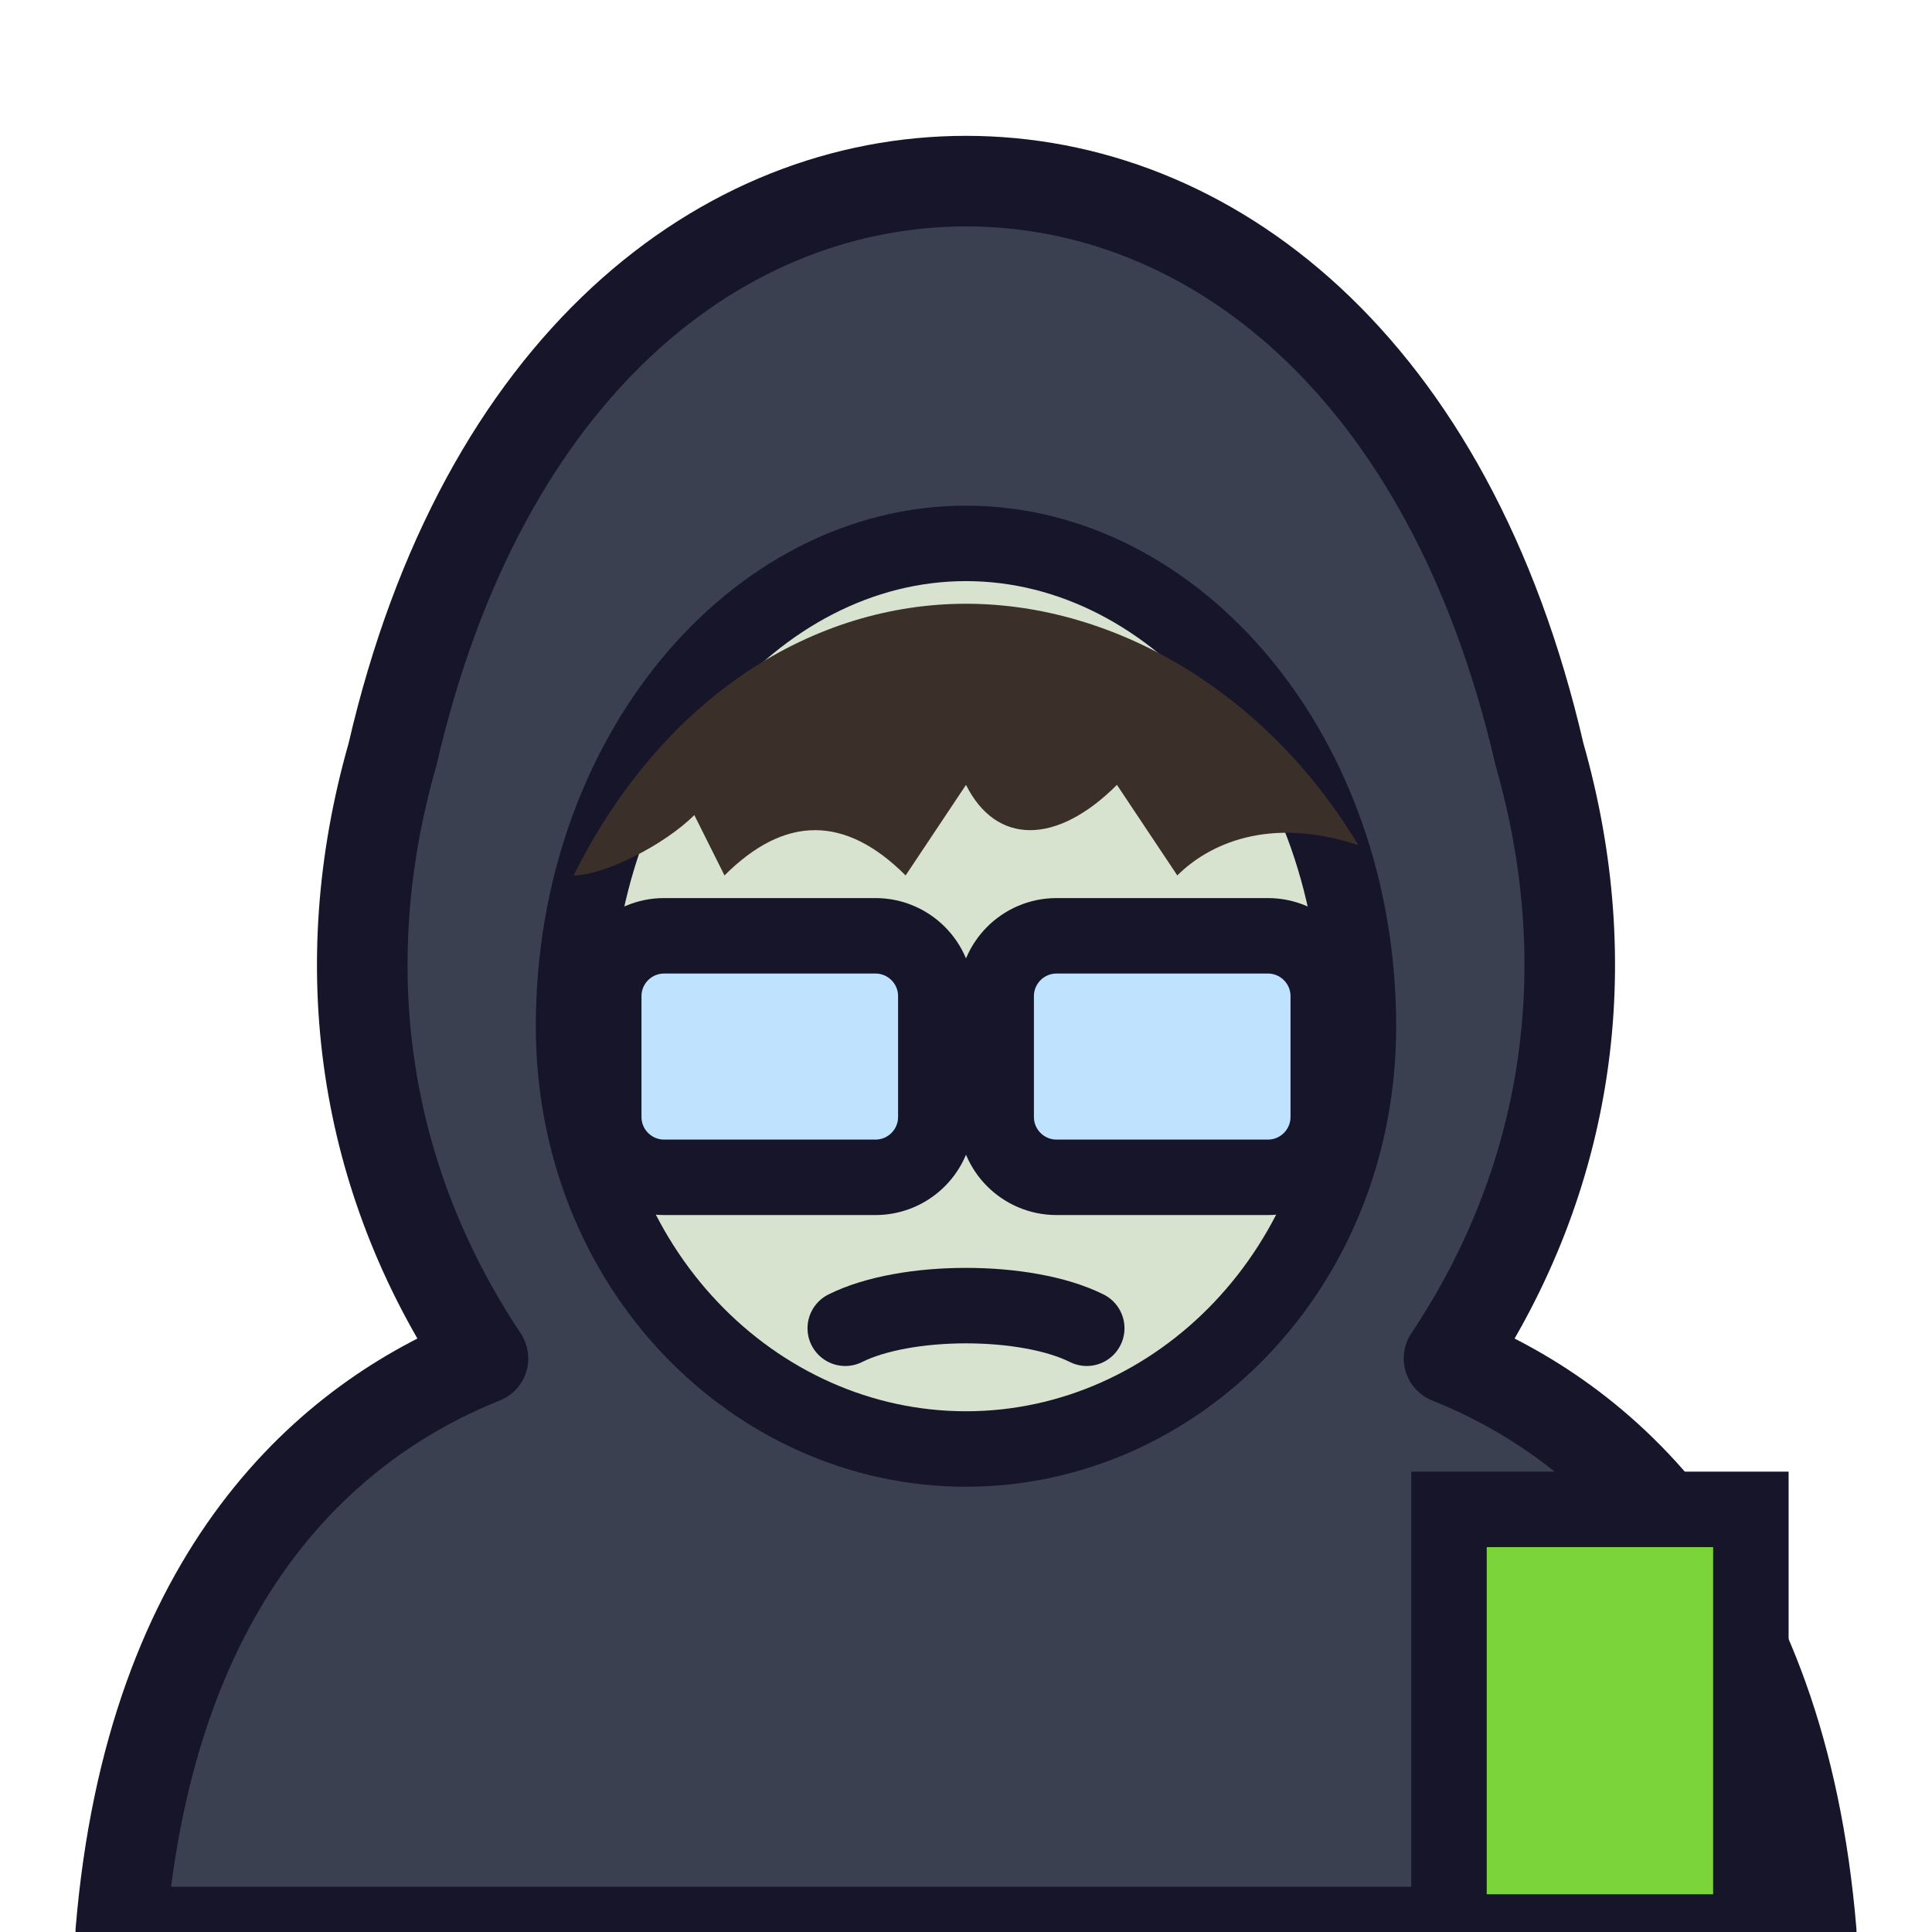
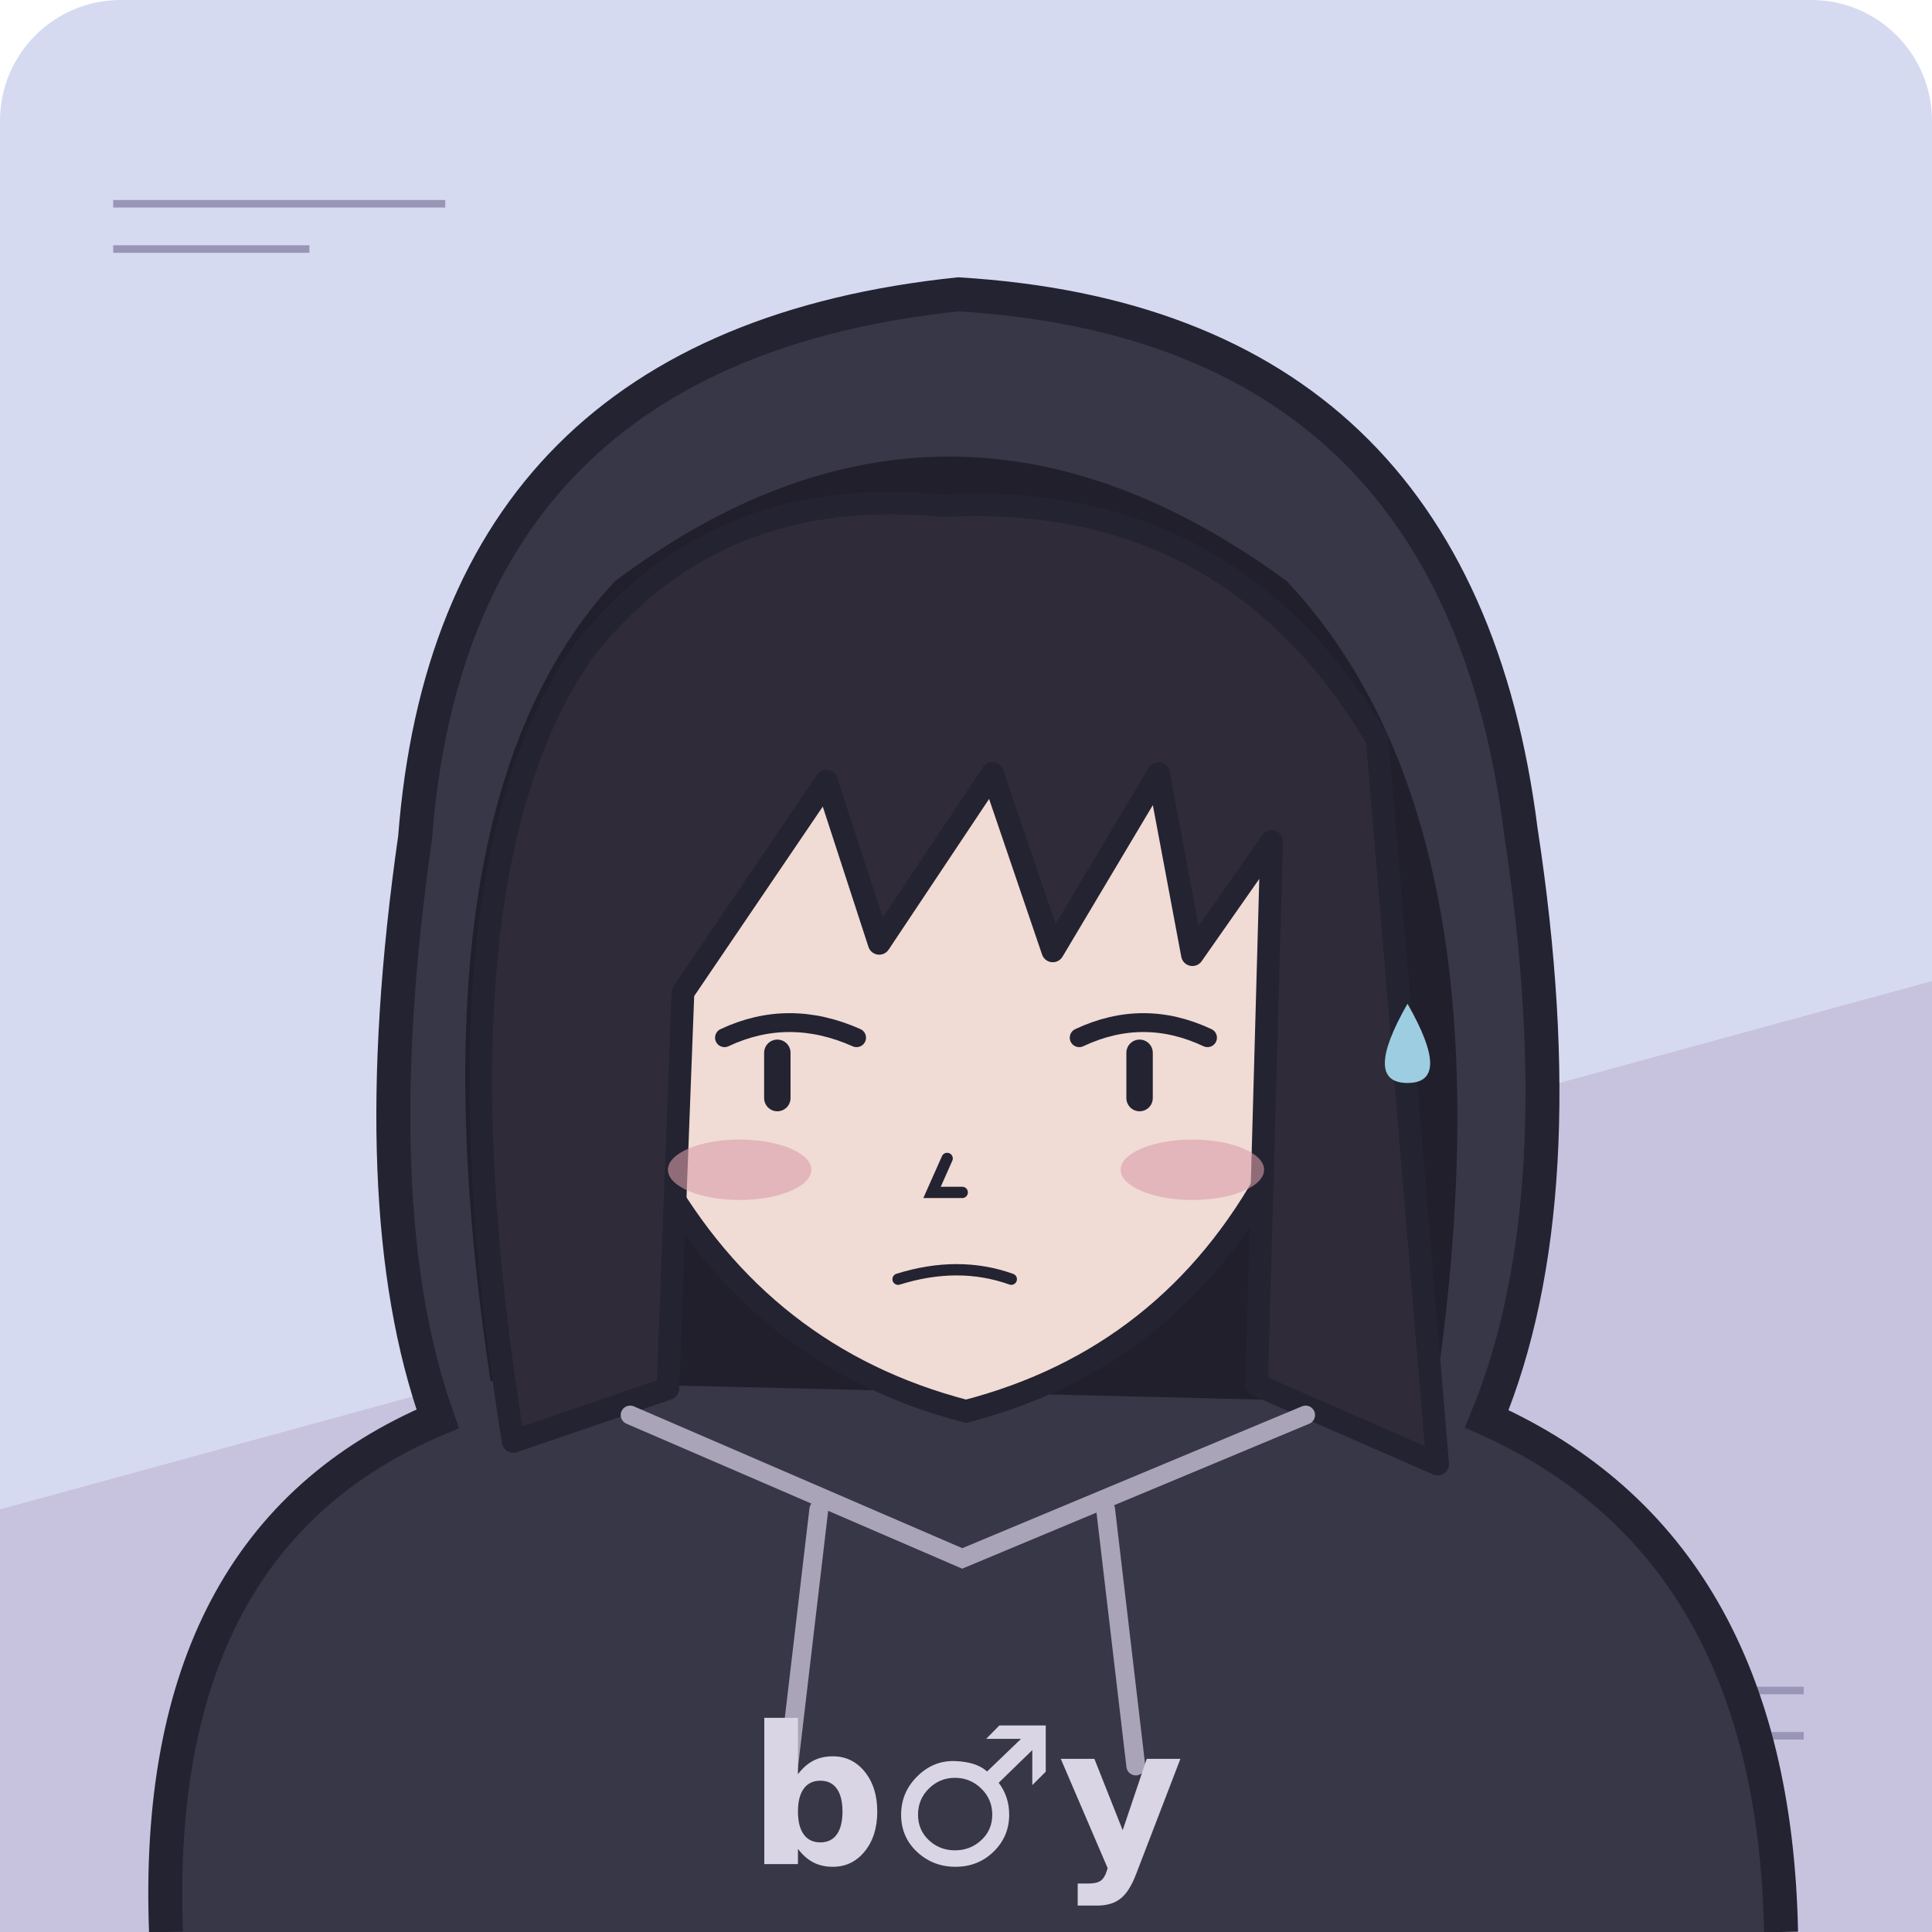
- <svg xmlns="http://www.w3.org/2000/svg" viewBox="0 0 64 64">
-   <path d="M4 64c1-12 7-17 12-19-4-6-5-13-3-20C16 12 24 6 32 6s16 6 19 19c2 7 1 14-3 20 5 2 11 7 12 19z" fill="#3a4050" stroke="#16152a" stroke-width="3" stroke-linejoin="round" />
-   <path d="M19 34c0-9 6-16 13-16s13 7 13 16c0 8-6 14-13 14s-13-6-13-14z" fill="#d7e2cf" stroke="#16152a" stroke-width="2.5" />
-   <path d="M19 29c3-6 8-9 13-9s10 3 13 8c-3-1-5 0-6 1l-2-3c-2 2-4 2-5 0l-2 3c-2-2-4-2-6 0l-1-2c-1 1-3 2-4 2z" fill="#3b2f2a" />
-   <g stroke="#16152a" stroke-width="2.5" fill="#bfe3ff">
-     <rect x="20" y="31" width="11" height="8" rx="2" />
-     <rect x="33" y="31" width="11" height="8" rx="2" />
+ <svg xmlns="http://www.w3.org/2000/svg" viewBox="0 0 512 512" width="512" height="512" role="img" aria-label="slop, a shy adult boymoder with long dark hair and an oversized boy hoodie">
+   <rect width="512" height="512" rx="32" fill="#d6daf0" />
+   <path d="M0 400L512 260V512H0Z" fill="#c7c2dd" />
+   <g fill="none" stroke="#9995b7" stroke-width="2">
+     <path d="M30 54h88M30 66h52M398 448h80M430 460h48" />
  </g>
-   <path d="M28 44c2-1 6-1 8 0" stroke="#16152a" stroke-width="2.5" fill="none" stroke-linecap="round" />
-   <path d="M48 50h10v14H48z" fill="#7bd43a" stroke="#16152a" stroke-width="2.5" />
+   <path d="M44 512Q40 408 116 376Q96 320 110 222Q120 92 254 78Q386 86 403 220Q418 318 394 376Q470 410 472 512" fill="#383747" stroke="#232332" stroke-width="9" />
+   <path d="M130 366Q107 214 163 154Q251 88 341 154Q403 220 380 372" fill="#211f2c" />
+   <path d="M159 251Q158 170 251 161Q344 169 350 251L337 310Q310 360 256 374Q202 360 174 310Z" fill="#f1dbd5" stroke="#232332" stroke-width="6" />
+   <path d="M136 382Q112 233 155 172Q190 128 250 134Q326 130 365 196L381 388L333 367L337 223L316 253L307 205L279 252L263 205L233 250L219 207L181 263L177 368Z" fill="#302b38" stroke="#232332" stroke-width="6" stroke-linejoin="round" />
+   <g stroke="#232332" stroke-width="5" stroke-linecap="round" fill="none">
+     <path d="M192 275q17-8 35 0m59 0q17-8 34 0" />
+     <path d="M206 279v12m96-12v12" stroke-width="7" />
+     <path d="M251 307l-4 9h8m-17 23q16-5 30 0" stroke-width="3" />
+   </g>
+   <g fill="#d89ca8" opacity=".6">
+     <ellipse cx="196" cy="310" rx="19" ry="8" />
+     <ellipse cx="316" cy="310" rx="19" ry="8" />
+   </g>
+   <path d="M167 375l88 38 91-38M217 400l-8 68m84-68 8 68" fill="none" stroke="#aaa4b8" stroke-width="5" stroke-linecap="round" />
+   <text x="256" y="494" text-anchor="middle" font-family="DejaVu Sans,sans-serif" font-size="51" font-weight="bold" fill="#d9d5e5">b♂y</text>
+   <path d="M373 266q-12 21 0 21q12 0 0-21" fill="#9dcde0" />
</svg>
